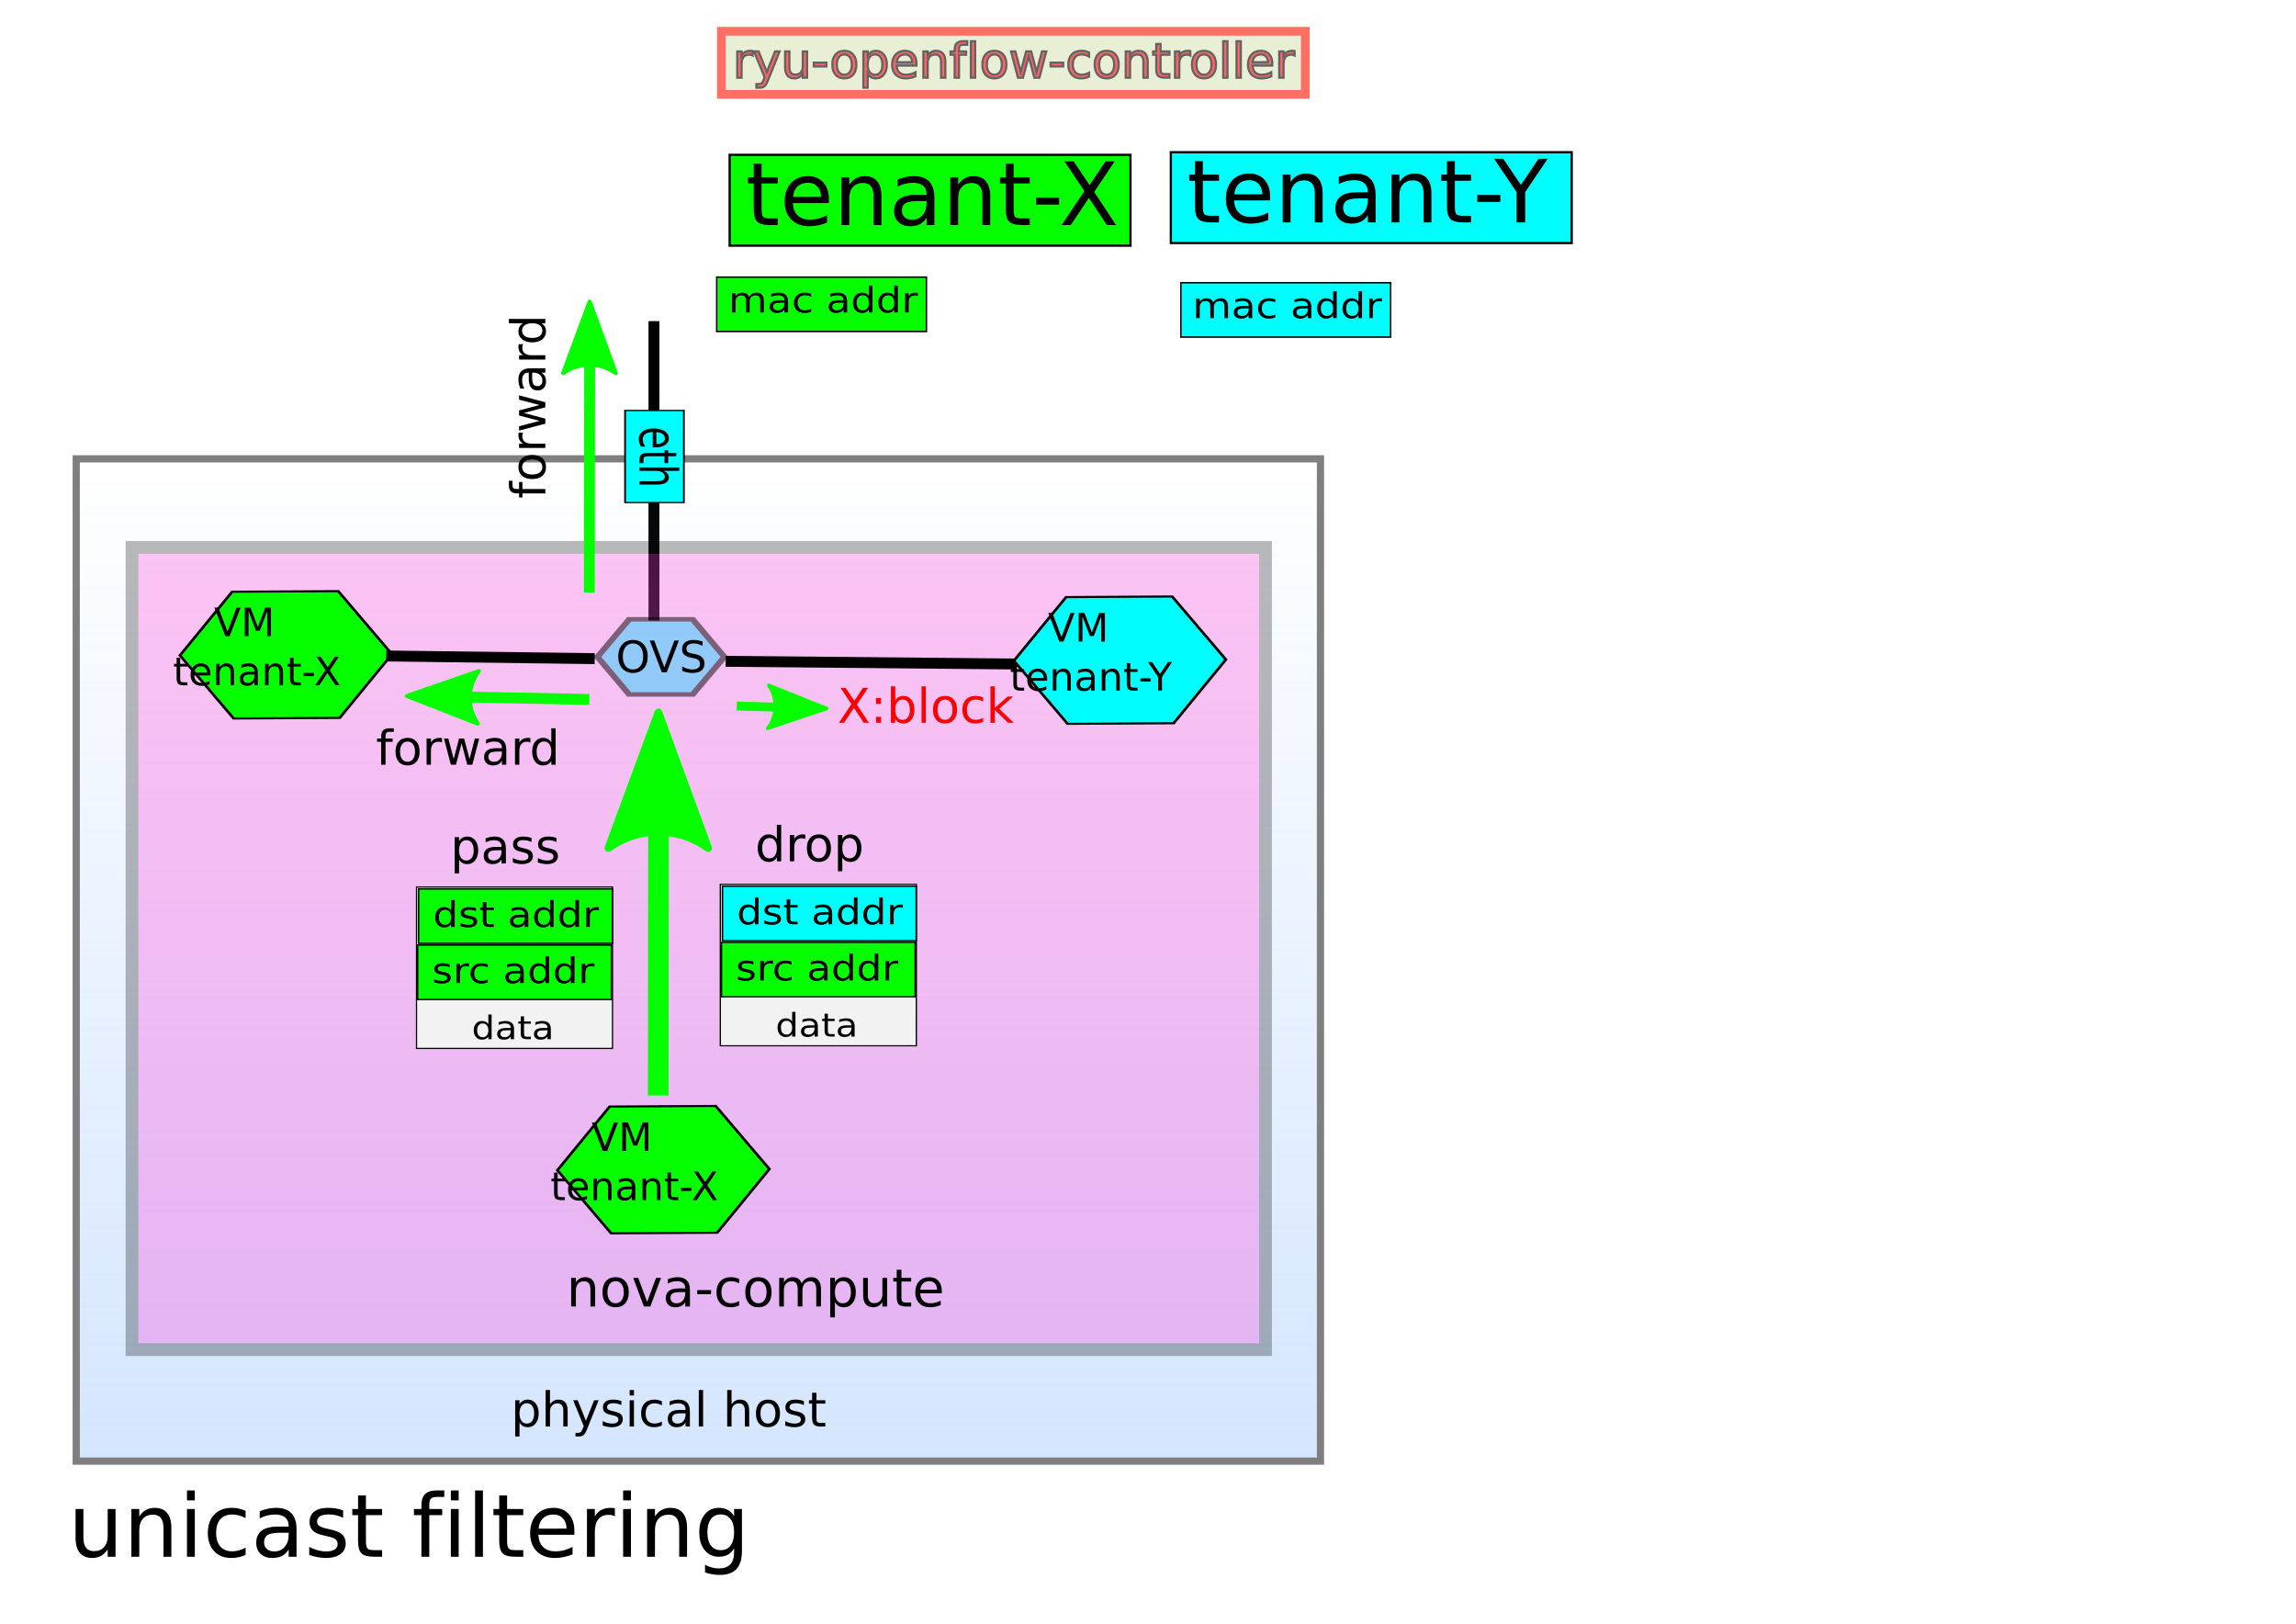
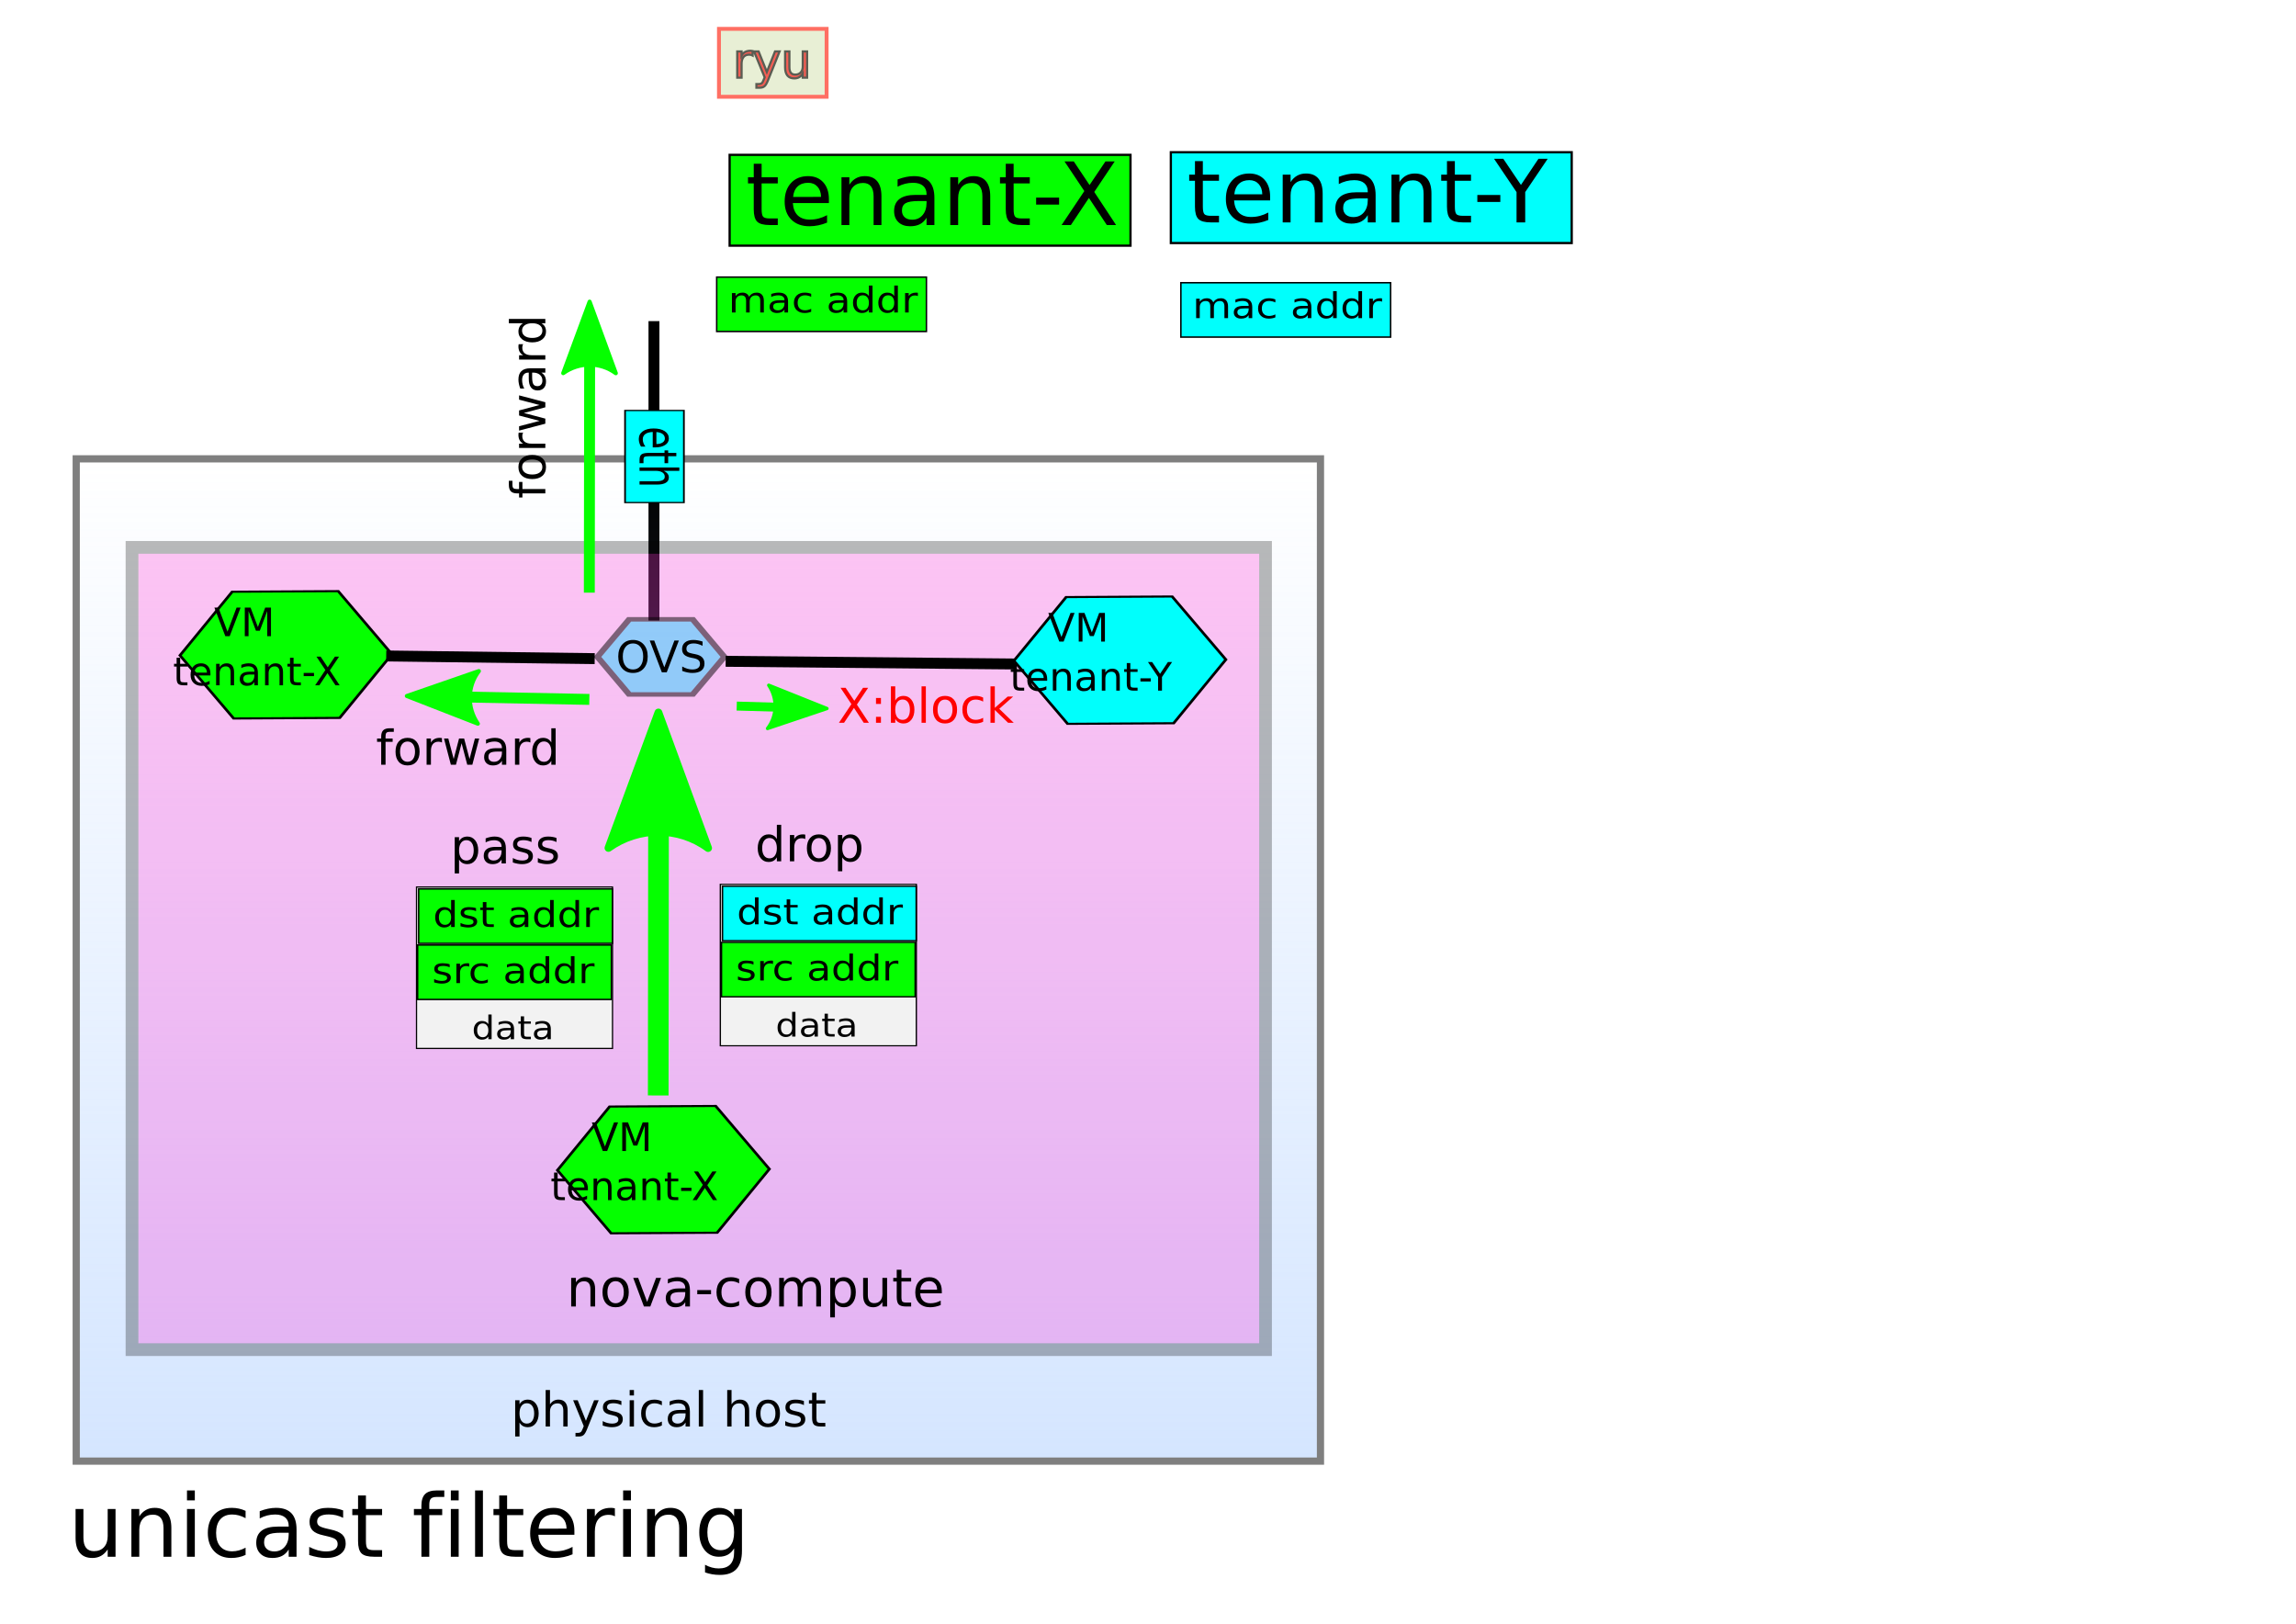
<svg xmlns="http://www.w3.org/2000/svg" xmlns:ns1="http://www.openswatchbook.org/uri/2009/osb" xmlns:xlink="http://www.w3.org/1999/xlink" width="1052.362" height="744.094" id="svg2" version="1.1">
  <defs id="defs4">
    <marker style="overflow:visible;" id="Arrow1Send" refX="0.0" refY="0.0" orient="auto">
      <path transform="scale(0.2) rotate(180) translate(6,0)" style="fill-rule:evenodd;stroke:#000000;stroke-width:1.0pt;marker-start:none;" d="M 0.0,0.0 L 5.0,-5.0 L -12.5,0.0 L 5.0,5.0 L 0.0,0.0 z " id="path4154" />
    </marker>
    <marker orient="auto" refY="0.0" refX="0.0" id="Arrow2Mend" style="overflow:visible;">
      <path id="path4166" style="font-size:12.0;fill-rule:evenodd;stroke-width:0.625;stroke-linejoin:round;" d="M 8.719,4.034 L -2.207,0.016 L 8.719,-4.002 C 6.973,-1.63 6.983,1.616 8.719,4.034 z " transform="scale(0.6) rotate(180) translate(0,0)" />
    </marker>
    <marker orient="auto" refY="0.0" refX="0.0" id="Arrow2Lstart" style="overflow:visible">
      <path id="path5113" style="font-size:12.0;fill-rule:evenodd;stroke-width:0.625;stroke-linejoin:round" d="M 8.719,4.034 L -2.207,0.016 L 8.719,-4.002 C 6.973,-1.63 6.983,1.616 8.719,4.034 z " transform="scale(1.1) translate(1,0)" />
    </marker>
    <linearGradient id="linearGradient6493" ns1:paint="solid">
      <stop style="stop-color:#000000;stop-opacity:1;" offset="0" id="stop6495" />
    </linearGradient>
    <linearGradient id="linearGradient5313" ns1:paint="solid">
      <stop style="stop-color:#5555ff;stop-opacity:1;" offset="0" id="stop5315" />
    </linearGradient>
    <marker orient="auto" refY="0.0" refX="0.0" id="Arrow1Mend" style="overflow:visible;">
      <path id="path5567" d="M 0.0,0.0 L 5.0,-5.0 L -12.5,0.0 L 5.0,5.0 L 0.0,0.0 z " style="fill-rule:evenodd;stroke:#000000;stroke-width:1.0pt;marker-start:none;" transform="scale(0.4) rotate(180) translate(10,0)" />
    </marker>
    <marker orient="auto" refY="0.0" refX="0.0" id="Arrow1Mstart" style="overflow:visible">
      <path id="path5564" d="M 0.0,0.0 L 5.0,-5.0 L -12.5,0.0 L 5.0,5.0 L 0.0,0.0 z " style="fill-rule:evenodd;stroke:#000000;stroke-width:1.0pt;marker-start:none" transform="scale(0.4) translate(10,0)" />
    </marker>
    <marker orient="auto" refY="0.0" refX="0.0" id="Arrow2Lend" style="overflow:visible;">
      <path id="path5579" style="font-size:12.0;fill-rule:evenodd;stroke-width:0.625;stroke-linejoin:round;" d="M 8.719,4.034 L -2.207,0.016 L 8.719,-4.002 C 6.973,-1.63 6.983,1.616 8.719,4.034 z " transform="scale(1.1) rotate(180) translate(1,0)" />
    </marker>
    <marker orient="auto" refY="0.0" refX="0.0" id="Arrow1Lend" style="overflow:visible;">
      <path id="path5561" d="M 0.0,0.0 L 5.0,-5.0 L -12.5,0.0 L 5.0,5.0 L 0.0,0.0 z " style="fill-rule:evenodd;stroke:#000000;stroke-width:1.0pt;marker-start:none;" transform="scale(0.8) rotate(180) translate(12.5,0)" />
    </marker>
    <marker orient="auto" refY="0.0" refX="0.0" id="Arrow1Lstart" style="overflow:visible">
      <path id="path5558" d="M 0.0,0.0 L 5.0,-5.0 L -12.5,0.0 L 5.0,5.0 L 0.0,0.0 z " style="fill-rule:evenodd;stroke:#000000;stroke-width:1.0pt;marker-start:none" transform="scale(0.8) translate(12.5,0)" />
    </marker>
    <linearGradient id="linearGradient5242" ns1:paint="solid">
      <stop style="stop-color:#7fff2a;stop-opacity:1;" offset="0" id="stop5244" />
    </linearGradient>
    <marker orient="auto" refY="0.0" refX="0.0" id="Arrow1LendM" style="overflow:visible;">
      <path id="path4159" d="M 0.0,0.0 L 5.0,-5.0 L -12.5,0.0 L 5.0,5.0 L 0.0,0.0 z " style="marker-start:none;stroke:#ff0000;stroke-width:1.0pt;fill:#ff0000;fill-rule:evenodd" transform="scale(0.8) rotate(180) translate(12.5,0)" />
    </marker>
    <marker orient="auto" refY="0.0" refX="0.0" id="Arrow1LendF" style="overflow:visible;">
      <path id="path4585" d="M 0.0,0.0 L 5.0,-5.0 L -12.5,0.0 L 5.0,5.0 L 0.0,0.0 z " style="marker-start:none;stroke:#ff0000;stroke-width:1.0pt;fill:#ff0000;fill-rule:evenodd" transform="scale(0.8) rotate(180) translate(12.5,0)" />
    </marker>
    <marker orient="auto" refY="0.0" refX="0.0" id="Arrow1Mend6" style="overflow:visible;">
      <path id="path5404" d="M 0.0,0.0 L 5.0,-5.0 L -12.5,0.0 L 5.0,5.0 L 0.0,0.0 z " style="marker-start:none;stroke:#ff0000;stroke-width:1.0pt;fill:#ff0000;fill-rule:evenodd" transform="scale(0.4) rotate(180) translate(10,0)" />
    </marker>
    <marker orient="auto" refY="0.0" refX="0.0" id="Arrow1MendN" style="overflow:visible;">
      <path id="path5645" d="M 0.0,0.0 L 5.0,-5.0 L -12.5,0.0 L 5.0,5.0 L 0.0,0.0 z " style="marker-start:none;stroke:#ff0000;stroke-width:1.0pt;fill:#ff0000;fill-rule:evenodd" transform="scale(0.4) rotate(180) translate(10,0)" />
    </marker>
    <linearGradient xlink:href="#linearGradient5343-7" id="linearGradient5349-6" x1="-532.439" y1="622.736" x2="-318.841" y2="622.736" gradientUnits="userSpaceOnUse" gradientTransform="matrix(0.8399013,0,0,1.846462,-201.5888,-629.6685)" />
    <linearGradient id="linearGradient5343-7">
      <stop style="stop-color:#aaccff;stop-opacity:1;" offset="0" id="stop5345-4" />
      <stop style="stop-color:#aaccff;stop-opacity:0;" offset="1" id="stop5347-4" />
    </linearGradient>
    <linearGradient y2="622.736" x2="-318.841" y1="622.736" x1="-532.439" gradientTransform="matrix(1.204265,0,0,2.660295,-344.1031,-1384.945)" gradientUnits="userSpaceOnUse" id="linearGradient6079-9" xlink:href="#linearGradient5343-7-4" />
    <linearGradient id="linearGradient5343-7-4">
      <stop style="stop-color:#aaccff;stop-opacity:1;" offset="0" id="stop5345-4-1" />
      <stop style="stop-color:#aaccff;stop-opacity:0;" offset="1" id="stop5347-4-6" />
    </linearGradient>
    <marker orient="auto" refY="0.0" refX="0.0" id="Arrow1Lenda" style="overflow:visible;">
      <path id="path5800" d="M 0.0,0.0 L 5.0,-5.0 L -12.5,0.0 L 5.0,5.0 L 0.0,0.0 z " style="marker-start:none;stroke:#05ff00;stroke-width:1.0pt;fill:#05ff00;fill-rule:evenodd" transform="scale(0.8) rotate(180) translate(12.5,0)" />
    </marker>
    <marker orient="auto" refY="0.0" refX="0.0" id="Arrow1Lendan" style="overflow:visible;">
      <path id="path5943" d="M 0.0,0.0 L 5.0,-5.0 L -12.5,0.0 L 5.0,5.0 L 0.0,0.0 z " style="fill-rule:evenodd;marker-start:none;stroke:#059500;stroke-width:1.0pt;fill:#059500" transform="scale(0.8) rotate(180) translate(12.5,0)" />
    </marker>
    <linearGradient xlink:href="#linearGradient5343-7" id="linearGradient6508" gradientUnits="userSpaceOnUse" gradientTransform="matrix(2.160467,0,0,4.049081,171.3816,-2201.427)" x1="-532.439" y1="622.736" x2="-318.841" y2="622.736" />
    <marker orient="auto" refY="0.0" refX="0.0" id="Arrow2MendC" style="overflow:visible;">
      <path id="path4651" style="stroke-linejoin:round;font-size:12.0;fill-rule:evenodd;stroke:#05ff00;stroke-width:0.625;fill:#05ff00" d="M 8.719,4.034 L -2.207,0.016 L 8.719,-4.002 C 6.973,-1.63 6.983,1.616 8.719,4.034 z " transform="scale(0.6) rotate(180) translate(0,0)" />
    </marker>
    <marker orient="auto" refY="0.0" refX="0.0" id="Arrow1Lend4" style="overflow:visible;">
      <path id="path6229" d="M 0.0,0.0 L 5.0,-5.0 L -12.5,0.0 L 5.0,5.0 L 0.0,0.0 z " style="marker-start:none;stroke:#0000ff;stroke-width:1.0pt;fill:#0000ff;fill-rule:evenodd" transform="scale(0.8) rotate(180) translate(12.5,0)" />
    </marker>
    <marker orient="auto" refY="0" refX="0" id="Arrow2MendC-8" style="overflow:visible">
      <path id="path4651-7" style="font-size:12px;fill:#05ff00;fill-rule:evenodd;stroke:#05ff00;stroke-width:0.625;stroke-linejoin:round" d="M 8.719,4.034 -2.207,0.016 8.719,-4.002 c -1.745,2.372 -1.735,5.617 -6e-7,8.035 z" transform="scale(-0.6,-0.6)" />
    </marker>
    <marker orient="auto" refY="0" refX="0" id="Arrow2MendC-9" style="overflow:visible">
      <path id="path4651-2" style="font-size:12px;fill:#05ff00;fill-rule:evenodd;stroke:#05ff00;stroke-width:0.625;stroke-linejoin:round" d="M 8.719,4.034 -2.207,0.016 8.719,-4.002 c -1.745,2.372 -1.735,5.617 -6e-7,8.035 z" transform="scale(-0.6,-0.6)" />
    </marker>
    <marker orient="auto" refY="0" refX="0" id="Arrow2MendC-1" style="overflow:visible">
      <path id="path4651-75" style="font-size:12px;fill:#05ff00;fill-rule:evenodd;stroke:#05ff00;stroke-width:0.625;stroke-linejoin:round" d="M 8.719,4.034 -2.207,0.016 8.719,-4.002 c -1.745,2.372 -1.735,5.617 -6e-7,8.035 z" transform="scale(-0.6,-0.6)" />
    </marker>
  </defs>
  <g id="layer1" transform="translate(0,-308.2677)">
    <path style="fill:none;stroke:#000000;stroke-width:5;stroke-linecap:butt;stroke-linejoin:miter;stroke-miterlimit:4;stroke-opacity:1;stroke-dasharray:none" d="m 299.735,592.641 0,-137.211" id="path6078" />
    <rect style="opacity:0.5;fill:url(#linearGradient6508);fill-opacity:1;fill-rule:evenodd;stroke:#000000;stroke-width:3.305;stroke-linecap:butt;stroke-linejoin:miter;stroke-miterlimit:4;stroke-opacity:1;stroke-dasharray:none" id="rect3065-4" width="459.312" height="570.299" x="-977.855" y="34.934" transform="matrix(0,-1,1,0,0,0)" />
    <a id="a4003" transform="matrix(1,0,0,0.8189668,-0.728701,296.315)" style="fill:#ff2ad4;fill-opacity:1" />
    <path style="opacity:0.275;fill:#dd6de5;fill-opacity:0.467;fill-rule:nonzero;stroke:#ff0000;stroke-width:4.274;stroke-linecap:butt;stroke-miterlimit:4;stroke-opacity:1;stroke-dasharray:2.137, 2.137;stroke-dashoffset:0" d="" id="path4088" transform="translate(0,308.2677)" />
    <rect y="559.109" x="60.505" height="367.652" width="519.549" id="rect5351-5" style="opacity:0.275;fill:#ff2ad4;fill-opacity:1;fill-rule:evenodd;stroke:#000000;stroke-width:5.835px;stroke-linecap:butt;stroke-linejoin:miter;stroke-opacity:1" />
    <text id="text5353-2" y="906.999" x="259.609" style="font-size:24px;font-style:normal;font-weight:normal;line-height:125%;letter-spacing:0px;word-spacing:0px;fill:#000000;fill-opacity:1;stroke:none;font-family:Bitstream Vera Sans" xml:space="preserve">
      <tspan y="906.999" x="259.609" id="tspan5355-6">nova-compute</tspan>
    </text>
    <path transform="matrix(0.6950645,0,0,0.4799176,209.2461,569.6478)" d="m 171.85,632.48 -69.883,0.568 -35.433,-60.236 34.45,-60.804 69.883,-0.568 35.433,60.236 z" id="path5250" style="fill:#05ff00;fill-opacity:1;fill-rule:nonzero;stroke:#000000;stroke-width:2;stroke-linecap:butt;stroke-miterlimit:4;stroke-opacity:1;stroke-dasharray:none;stroke-dashoffset:0" />
    <text id="text5274" y="835.749" x="305.071" style="font-size:18px;font-style:normal;font-weight:normal;text-align:center;line-height:125%;letter-spacing:0px;word-spacing:0px;text-anchor:middle;fill:#000000;fill-opacity:1;stroke:none;font-family:Bitstream Vera Sans" xml:space="preserve">
      <tspan style="font-size:18px;font-style:normal;font-variant:normal;font-weight:normal;font-stretch:normal;text-align:center;line-height:125%;writing-mode:lr-tb;text-anchor:middle;font-family:Bitstream Vera Sans;-inkscape-font-specification:Bitstream Vera Sans" y="835.749" x="305.071" id="tspan5276">VM</tspan>
      <tspan id="tspan3167" style="font-size:18px;font-style:normal;font-variant:normal;font-weight:normal;font-stretch:normal;text-align:center;line-height:125%;writing-mode:lr-tb;text-anchor:middle;font-family:Bitstream Vera Sans;-inkscape-font-specification:Bitstream Vera Sans" y="858.249" x="305.071">tenant-X</tspan>
    </text>
    <path transform="matrix(1.008643,0,0,0.6892304,39.99481,438.1207)" d="m 289.533,248.362 -14.423,24.982 -28.846,0 -14.423,-24.982 14.423,-24.982 28.846,0 z" id="path5523-9" style="opacity:0.5;fill:#2ad4ff;fill-opacity:1;fill-rule:nonzero;stroke:#000000;stroke-width:3;stroke-linecap:butt;stroke-miterlimit:4;stroke-opacity:1;stroke-dasharray:none;stroke-dashoffset:0" />
    <text id="text5525-6" y="616.381" x="282.251" style="font-size:20px;font-style:normal;font-weight:normal;line-height:125%;letter-spacing:0px;word-spacing:0px;fill:#000000;fill-opacity:1;stroke:none;font-family:Bitstream Vera Sans" xml:space="preserve">
      <tspan y="616.381" x="282.251" id="tspan5527-5">OVS</tspan>
    </text>
    <path id="path6228" d="m 301.697,810.275 0.168,-162.959" style="fill:none;stroke:#05ff00;stroke-width:9.475;stroke-linecap:butt;stroke-linejoin:miter;stroke-miterlimit:4;stroke-opacity:1;stroke-dasharray:none;marker-end:url(#Arrow2MendC)" />
    <text xml:space="preserve" style="font-size:22px;font-style:normal;font-weight:normal;line-height:125%;letter-spacing:0px;word-spacing:0px;fill:#000000;fill-opacity:1;stroke:none;font-family:Bitstream Vera Sans" x="234.134" y="961.994" id="text3193">
      <tspan id="tspan3195" x="234.134" y="961.994">physical host</tspan>
    </text>
    <text xml:space="preserve" style="font-size:40px;font-style:normal;font-weight:normal;line-height:125%;letter-spacing:0px;word-spacing:0px;fill:#000000;fill-opacity:1;stroke:none;font-family:Bitstream Vera Sans" x="31.233" y="1021.677" id="text6045">
      <tspan x="31.233" y="1021.677" id="tspan3090">unicast filtering</tspan>
    </text>
    <g id="g6280" transform="translate(38.34449,-222.2826)">
      <g transform="matrix(1,0,0,0.7140965,-474.3806,289.0946)" id="g5864-4">
        <rect style="fill:#00ffff;fill-rule:evenodd;stroke:#000000;stroke-width:0.795px;stroke-linecap:butt;stroke-linejoin:miter;stroke-opacity:1" id="rect5858-6" width="26.969" height="59.086" x="722.527" y="601.553" />
        <text xml:space="preserve" style="font-size:24px;font-style:normal;font-weight:normal;line-height:125%;letter-spacing:0px;word-spacing:0px;fill:#000000;fill-opacity:1;stroke:none;font-family:Bitstream Vera Sans" x="611.766" y="-729.165" id="text5860-69" transform="matrix(0,1,-1,0,0,0)">
          <tspan id="tspan5862-8" x="611.766" y="-729.165">eth</tspan>
        </text>
      </g>
    </g>
    <text xml:space="preserve" style="font-size:40px;font-style:normal;font-weight:normal;line-height:125%;letter-spacing:0px;word-spacing:0px;fill:#05ff00;fill-opacity:1;stroke:none;font-family:Bitstream Vera Sans" x="459.413" y="697.025" id="text6080">
      <tspan id="tspan6082" x="459.413" y="697.025" />
    </text>
    <flowRoot xml:space="preserve" id="flowRoot6500" style="fill:black;stroke:none;stroke-opacity:1;stroke-width:1px;stroke-linejoin:miter;stroke-linecap:butt;fill-opacity:1;font-family:Bitstream Vera Sans;font-style:normal;font-weight:normal;font-size:40px;line-height:125%;letter-spacing:0px;word-spacing:0px">
      <flowRegion id="flowRegion6502">
        <rect id="rect6504" width="978.856" height="519.443" x="-91.883" y="261.404" />
      </flowRegion>
      <flowPara id="flowPara6506" />
    </flowRoot>
    <g id="g5284-2" transform="matrix(0.7624367,0,0,0.6771186,-148.93,421.6098)">
      <rect style="fill:#f2f2f2;stroke:#000000;stroke-width:0.786px;stroke-linecap:butt;stroke-linejoin:miter;stroke-opacity:1" id="rect5232-3" width="117.824" height="109.249" x="628.37" y="431.129" />
      <rect style="fill:#00fffc;fill-opacity:1;fill-rule:evenodd;stroke:#000000;stroke-width:0.909px;stroke-linecap:butt;stroke-linejoin:miter;stroke-opacity:1" id="rect5234-1" width="116.475" height="36.844" x="629.657" y="432.415" />
      <text xml:space="preserve" style="font-size:24px;font-style:normal;font-weight:normal;line-height:125%;letter-spacing:0px;word-spacing:0px;fill:#000000;fill-opacity:1;stroke:none;font-family:Bitstream Vera Sans" x="638.278" y="458.188" id="text5236-0">
        <tspan id="tspan5238-7" x="638.278" y="458.188">dst addr</tspan>
      </text>
      <rect style="fill:#05ff00;fill-opacity:1;fill-rule:evenodd;stroke:#000000;stroke-width:0.909px;stroke-linecap:butt;stroke-linejoin:miter;stroke-opacity:1" id="rect5234-2-4" width="116.475" height="36.844" x="629.044" y="470.394" />
      <text xml:space="preserve" style="font-size:24px;font-style:normal;font-weight:normal;line-height:125%;letter-spacing:0px;word-spacing:0px;fill:#000000;fill-opacity:1;stroke:none;font-family:Bitstream Vera Sans" x="637.665" y="496.166" id="text5236-9-8">
        <tspan id="tspan5238-6-0" x="637.665" y="496.166">src addr</tspan>
      </text>
      <text xml:space="preserve" style="font-size:22px;font-style:normal;font-weight:normal;line-height:125%;letter-spacing:0px;word-spacing:0px;fill:#000000;fill-opacity:1;stroke:none;font-family:Bitstream Vera Sans" x="661.555" y="534.144" id="text5280-1">
        <tspan id="tspan5282-8" x="661.555" y="534.144">data</tspan>
      </text>
    </g>
    <rect y="378.026" x="536.653" height="41.623" width="183.735" id="rect5364-7" style="fill:#00fffc;fill-opacity:1;fill-rule:evenodd;stroke:#000000;stroke-width:1.03px;stroke-linecap:butt;stroke-linejoin:miter;stroke-opacity:1" />
    <text id="text5366-8" y="410.188" x="543.989" style="font-size:40px;font-style:normal;font-weight:normal;line-height:125%;letter-spacing:0px;word-spacing:0px;fill:#000000;fill-opacity:1;stroke:none;font-family:Bitstream Vera Sans" xml:space="preserve">
      <tspan y="410.188" x="543.989" id="tspan5368-6">tenant-Y</tspan>
    </text>
    <rect y="437.831" x="541.253" height="24.922" width="96.13" id="rect5234-2-4-7-9" style="fill:#00fffc;fill-opacity:1;fill-rule:evenodd;stroke:#000000;stroke-width:0.679px;stroke-linecap:butt;stroke-linejoin:miter;stroke-opacity:1" />
    <text transform="scale(1.061132,0.9423896)" id="text5236-9-8-1-8" y="481.802" x="515.098" style="font-size:17.244px;font-style:normal;font-weight:normal;line-height:125%;letter-spacing:0px;word-spacing:0px;fill:#000000;fill-opacity:1;stroke:none;font-family:Bitstream Vera Sans" xml:space="preserve">
      <tspan y="481.802" x="515.098" id="tspan5238-6-0-7-5">mac addr</tspan>
    </text>
-     <g id="g6423" transform="translate(249.8167,-272.0956)" style="opacity:0.613;fill:#3866a9;fill-opacity:0.467">
-       <rect style="fill:#b1c76d;fill-opacity:0.467;fill-rule:evenodd;stroke:#ff1300;stroke-width:4;stroke-linecap:butt;stroke-linejoin:miter;stroke-miterlimit:4;stroke-opacity:1;stroke-dasharray:none" id="rect6358-7" width="267.639" height="28.904" x="80.828" y="594.698" />
-       <text id="text6360-0" y="615.967" x="86.098" style="font-size:22px;font-style:normal;font-weight:normal;line-height:125%;letter-spacing:0px;word-spacing:0px;fill:#3866a9;fill-opacity:0.467;stroke:none;font-family:Bitstream Vera Sans" xml:space="preserve">
-         <tspan y="615.967" x="86.098" id="tspan6362-5" style="fill:#ff0000;fill-opacity:1;stroke:#000000;stroke-opacity:1">ryu-openflow-controller</tspan>
-       </text>
-     </g>
+     <rect y="321.493" x="329.536" height="31.122" width="49.339" id="rect6358-7" style="opacity:0.613;fill:#b1c76d;fill-opacity:0.467;fill-rule:evenodd;stroke:#ff1300;stroke-width:1.782;stroke-linecap:butt;stroke-linejoin:miter;stroke-miterlimit:4;stroke-opacity:1;stroke-dasharray:none" />
+     <text xml:space="preserve" style="font-size:22px;font-style:normal;font-weight:normal;line-height:125%;letter-spacing:0px;word-spacing:0px;opacity:0.613;fill:#3866a9;fill-opacity:0.467;stroke:none;font-family:Bitstream Vera Sans" x="335.914" y="343.872" id="text6360-0">
+       <tspan style="fill:#ff0000;fill-opacity:1;stroke:#000000;stroke-opacity:1" id="tspan6362-5" x="335.914" y="343.872">ryu</tspan>
+     </text>
    <rect y="379.229" x="334.424" height="41.623" width="183.735" id="rect5364" style="fill:#05ff00;fill-opacity:1;fill-rule:evenodd;stroke:#000000;stroke-width:1.03px;stroke-linecap:butt;stroke-linejoin:miter;stroke-opacity:1" />
    <text id="text5366" y="411.391" x="341.759" style="font-size:40px;font-style:normal;font-weight:normal;line-height:125%;letter-spacing:0px;word-spacing:0px;fill:#000000;fill-opacity:1;stroke:none;font-family:Bitstream Vera Sans" xml:space="preserve">
      <tspan y="411.391" x="341.759" id="tspan5368">tenant-X</tspan>
    </text>
    <rect y="435.255" x="328.491" height="24.922" width="96.13" id="rect5234-2-4-7" style="fill:#05ff00;fill-opacity:1;fill-rule:evenodd;stroke:#000000;stroke-width:0.679px;stroke-linecap:butt;stroke-linejoin:miter;stroke-opacity:1" />
    <text transform="scale(1.061132,0.9423896)" id="text5236-9-8-1" y="479.068" x="314.593" style="font-size:17.244px;font-style:normal;font-weight:normal;line-height:125%;letter-spacing:0px;word-spacing:0px;fill:#000000;fill-opacity:1;stroke:none;font-family:Bitstream Vera Sans" xml:space="preserve">
      <tspan y="479.068" x="314.593" id="tspan5238-6-0-7">mac addr</tspan>
    </text>
    <path transform="matrix(0.6950645,0,0,0.4799176,36.24517,333.7216)" d="m 171.85,632.48 -69.883,0.568 -35.433,-60.236 34.45,-60.804 69.883,-0.568 35.433,60.236 z" id="path5250-9" style="fill:#05ff00;fill-opacity:1;fill-rule:nonzero;stroke:#000000;stroke-width:2;stroke-linecap:butt;stroke-miterlimit:4;stroke-opacity:1;stroke-dasharray:none;stroke-dashoffset:0" />
    <text id="text5274-7" y="599.822" x="132.07" style="font-size:18px;font-style:normal;font-weight:normal;text-align:center;line-height:125%;letter-spacing:0px;word-spacing:0px;text-anchor:middle;fill:#000000;fill-opacity:1;stroke:none;font-family:Bitstream Vera Sans" xml:space="preserve">
      <tspan style="font-size:18px;font-style:normal;font-variant:normal;font-weight:normal;font-stretch:normal;text-align:center;line-height:125%;writing-mode:lr-tb;text-anchor:middle;font-family:Bitstream Vera Sans;-inkscape-font-specification:Bitstream Vera Sans" y="599.822" x="132.07" id="tspan5276-5">VM</tspan>
      <tspan id="tspan3167-3" style="font-size:18px;font-style:normal;font-variant:normal;font-weight:normal;font-stretch:normal;text-align:center;line-height:125%;writing-mode:lr-tb;text-anchor:middle;font-family:Bitstream Vera Sans;-inkscape-font-specification:Bitstream Vera Sans" y="622.322" x="132.07">tenant-X</tspan>
    </text>
    <path transform="matrix(0.6950645,0,0,0.4799176,418.4768,336.1718)" d="m 171.85,632.48 -69.883,0.568 -35.433,-60.236 34.45,-60.804 69.883,-0.568 35.433,60.236 z" id="path5250-8" style="fill:#00fffc;fill-opacity:1;fill-rule:nonzero;stroke:#000000;stroke-width:2;stroke-linecap:butt;stroke-miterlimit:4;stroke-opacity:1;stroke-dasharray:none;stroke-dashoffset:0" />
    <text id="text5274-8" y="602.273" x="514.302" style="font-size:18px;font-style:normal;font-weight:normal;text-align:center;line-height:125%;letter-spacing:0px;word-spacing:0px;text-anchor:middle;fill:#000000;fill-opacity:1;stroke:none;font-family:Bitstream Vera Sans" xml:space="preserve">
      <tspan style="font-size:18px;font-style:normal;font-variant:normal;font-weight:normal;font-stretch:normal;text-align:center;line-height:125%;writing-mode:lr-tb;text-anchor:middle;font-family:Bitstream Vera Sans;-inkscape-font-specification:Bitstream Vera Sans" y="602.273" x="514.302" id="tspan5276-3">VM</tspan>
      <tspan id="tspan3167-1" style="font-size:18px;font-style:normal;font-variant:normal;font-weight:normal;font-stretch:normal;text-align:center;line-height:125%;writing-mode:lr-tb;text-anchor:middle;font-family:Bitstream Vera Sans;-inkscape-font-specification:Bitstream Vera Sans" y="624.773" x="514.302">tenant-Y</tspan>
    </text>
    <text xml:space="preserve" style="font-size:22px;font-style:normal;font-weight:normal;line-height:125%;letter-spacing:0px;word-spacing:0px;fill:#000000;fill-opacity:1;stroke:none;font-family:Bitstream Vera Sans" x="346.084" y="702.965" id="text3311">
      <tspan id="tspan3313" x="346.084" y="702.965">drop</tspan>
    </text>
    <text xml:space="preserve" style="font-size:22px;font-style:normal;font-weight:normal;line-height:125%;letter-spacing:0px;word-spacing:0px;fill:#000000;fill-opacity:1;stroke:none;font-family:Bitstream Vera Sans" x="383.863" y="639.503" id="text3315">
      <tspan id="tspan3317" x="383.863" y="639.503" style="font-size:22px;fill:#ff0000">X:block</tspan>
    </text>
    <rect y="714.753" x="190.908" height="73.974" width="89.833" id="rect5232-3-7" style="fill:#f2f2f2;stroke:#000000;stroke-width:0.564px;stroke-linecap:butt;stroke-linejoin:miter;stroke-opacity:1" />
    <rect y="715.625" x="191.89" height="24.948" width="88.805" id="rect5234-1-0" style="fill:#05ff00;fill-opacity:1;fill-rule:evenodd;stroke:#000000;stroke-width:0.653px;stroke-linecap:butt;stroke-linejoin:miter;stroke-opacity:1" />
    <text id="text5236-0-4" y="777.89" x="187.029" style="font-size:17.244px;font-style:normal;font-weight:normal;line-height:125%;letter-spacing:0px;word-spacing:0px;fill:#000000;fill-opacity:1;stroke:none;font-family:Bitstream Vera Sans" xml:space="preserve" transform="scale(1.061132,0.9423896)">
      <tspan y="777.89" x="187.029" id="tspan5238-7-8">dst addr</tspan>
    </text>
    <rect y="741.34" x="191.423" height="24.948" width="88.805" id="rect5234-2-4-0" style="fill:#05ff00;fill-opacity:1;fill-rule:evenodd;stroke:#000000;stroke-width:0.653px;stroke-linecap:butt;stroke-linejoin:miter;stroke-opacity:1" />
    <text id="text5236-9-8-4" y="805.178" x="186.589" style="font-size:17.244px;font-style:normal;font-weight:normal;line-height:125%;letter-spacing:0px;word-spacing:0px;fill:#000000;fill-opacity:1;stroke:none;font-family:Bitstream Vera Sans" xml:space="preserve" transform="scale(1.061132,0.9423896)">
      <tspan y="805.178" x="186.589" id="tspan5238-6-0-2">src addr</tspan>
    </text>
    <text id="text5280-1-9" y="832.466" x="203.754" style="font-size:15.807px;font-style:normal;font-weight:normal;line-height:125%;letter-spacing:0px;word-spacing:0px;fill:#000000;fill-opacity:1;stroke:none;font-family:Bitstream Vera Sans" xml:space="preserve" transform="scale(1.061132,0.9423896)">
      <tspan y="832.466" x="203.754" id="tspan5282-8-6">data</tspan>
    </text>
    <text xml:space="preserve" style="font-size:22px;font-style:normal;font-weight:normal;line-height:125%;letter-spacing:0px;word-spacing:0px;fill:#000000;fill-opacity:1;stroke:none;font-family:Bitstream Vera Sans" x="206.423" y="703.961" id="text3373">
      <tspan id="tspan3375" x="206.423" y="703.961">pass</tspan>
    </text>
    <path style="fill:none;stroke:#000000;stroke-width:5;stroke-linecap:butt;stroke-linejoin:miter;stroke-miterlimit:4;stroke-opacity:1;stroke-dasharray:none" d="m 272.578,610.101 -95.558,-1.225" id="path6078-6" />
    <path style="fill:none;stroke:#000000;stroke-width:5;stroke-linecap:butt;stroke-linejoin:miter;stroke-miterlimit:4;stroke-opacity:1;stroke-dasharray:none" d="m 464.919,612.551 -132.311,-1.225" id="path6078-9" />
    <path id="path6228-0" d="m 270.115,579.87 0.171,-126.74" style="fill:none;stroke:#05ff00;stroke-width:5;stroke-linecap:butt;stroke-linejoin:miter;stroke-miterlimit:4;stroke-opacity:1;stroke-dasharray:none;marker-end:url(#Arrow2MendC)" />
    <path id="path6228-8" d="m 270.116,628.791 -77.019,-1.485" style="fill:none;stroke:#05ff00;stroke-width:5;stroke-linecap:butt;stroke-linejoin:miter;stroke-miterlimit:4;stroke-opacity:1;stroke-dasharray:none;marker-end:url(#Arrow2MendC)" />
    <path id="path6228-8-7" d="m 337.676,631.84 35.901,1.006" style="fill:none;stroke:#05ff00;stroke-width:4.113;stroke-linecap:butt;stroke-linejoin:miter;stroke-miterlimit:4;stroke-opacity:1;stroke-dasharray:none;marker-end:url(#Arrow2MendC)" />
    <text xml:space="preserve" style="font-size:22px;font-style:normal;font-weight:normal;line-height:125%;letter-spacing:0px;word-spacing:0px;fill:#000000;fill-opacity:1;stroke:none;font-family:Bitstream Vera Sans" x="-536.764" y="249.948" id="text4337" transform="matrix(0,-1,1,0,0,0)">
      <tspan id="tspan4339" x="-536.764" y="249.948">forward</tspan>
    </text>
    <text xml:space="preserve" style="font-size:22px;font-style:normal;font-weight:normal;line-height:125%;letter-spacing:0px;word-spacing:0px;fill:#000000;fill-opacity:1;stroke:none;font-family:Bitstream Vera Sans" x="172.325" y="658.731" id="text4337-4">
      <tspan id="tspan4339-5" x="172.325" y="658.731">forward</tspan>
    </text>
  </g>
</svg>
